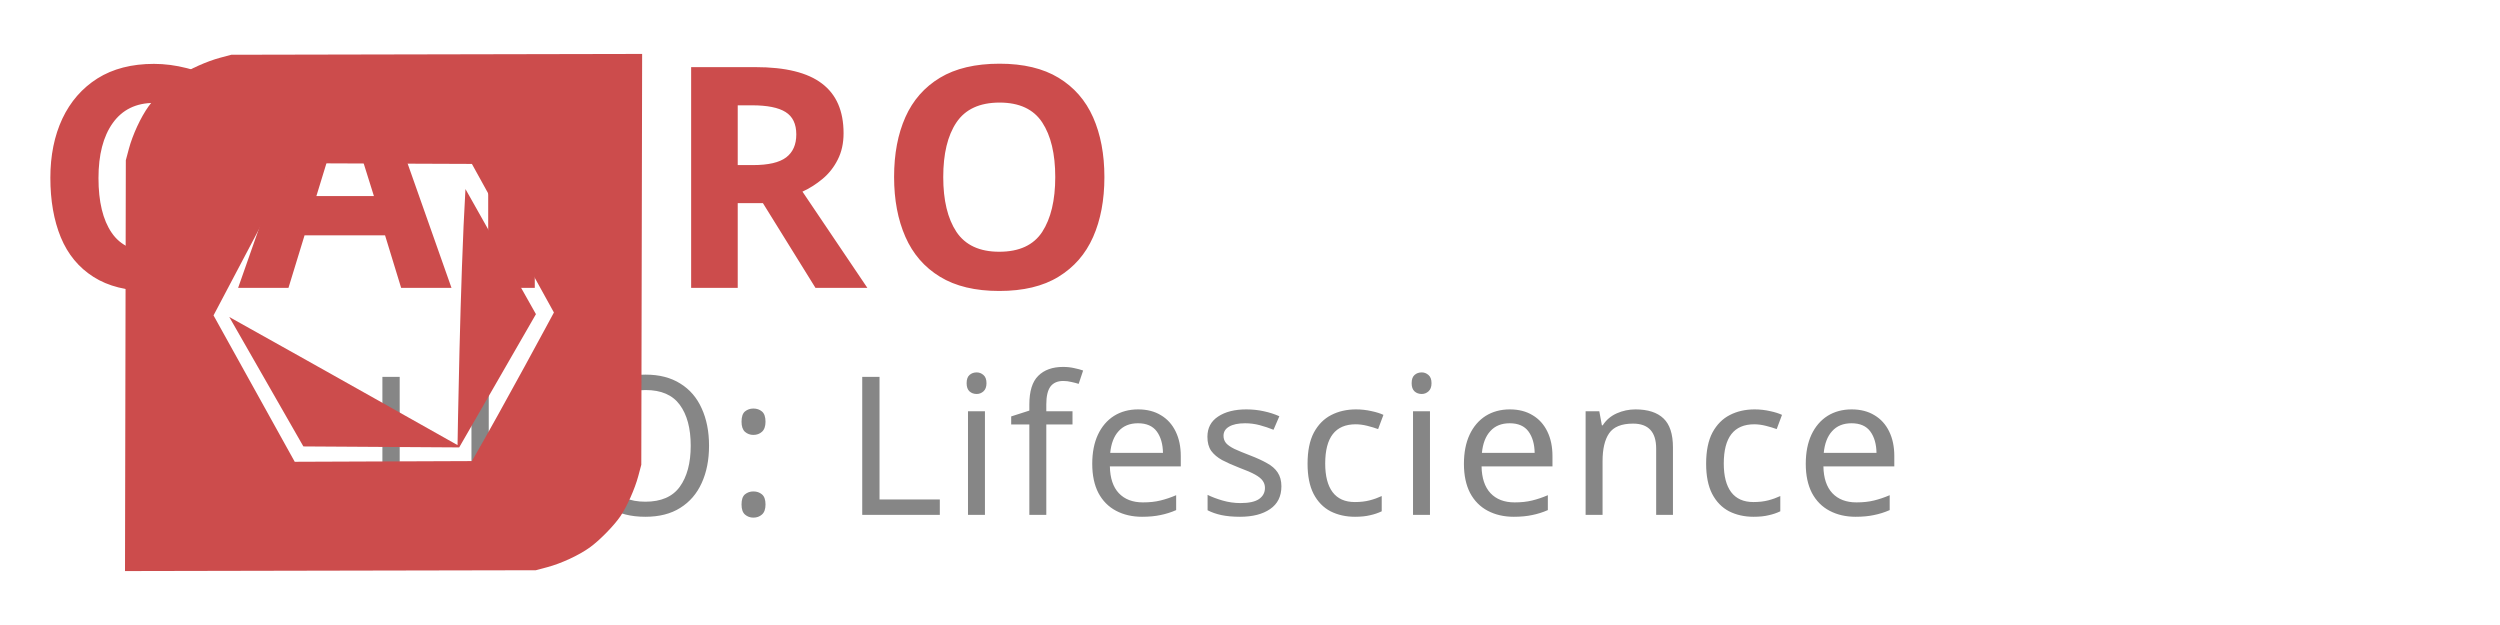
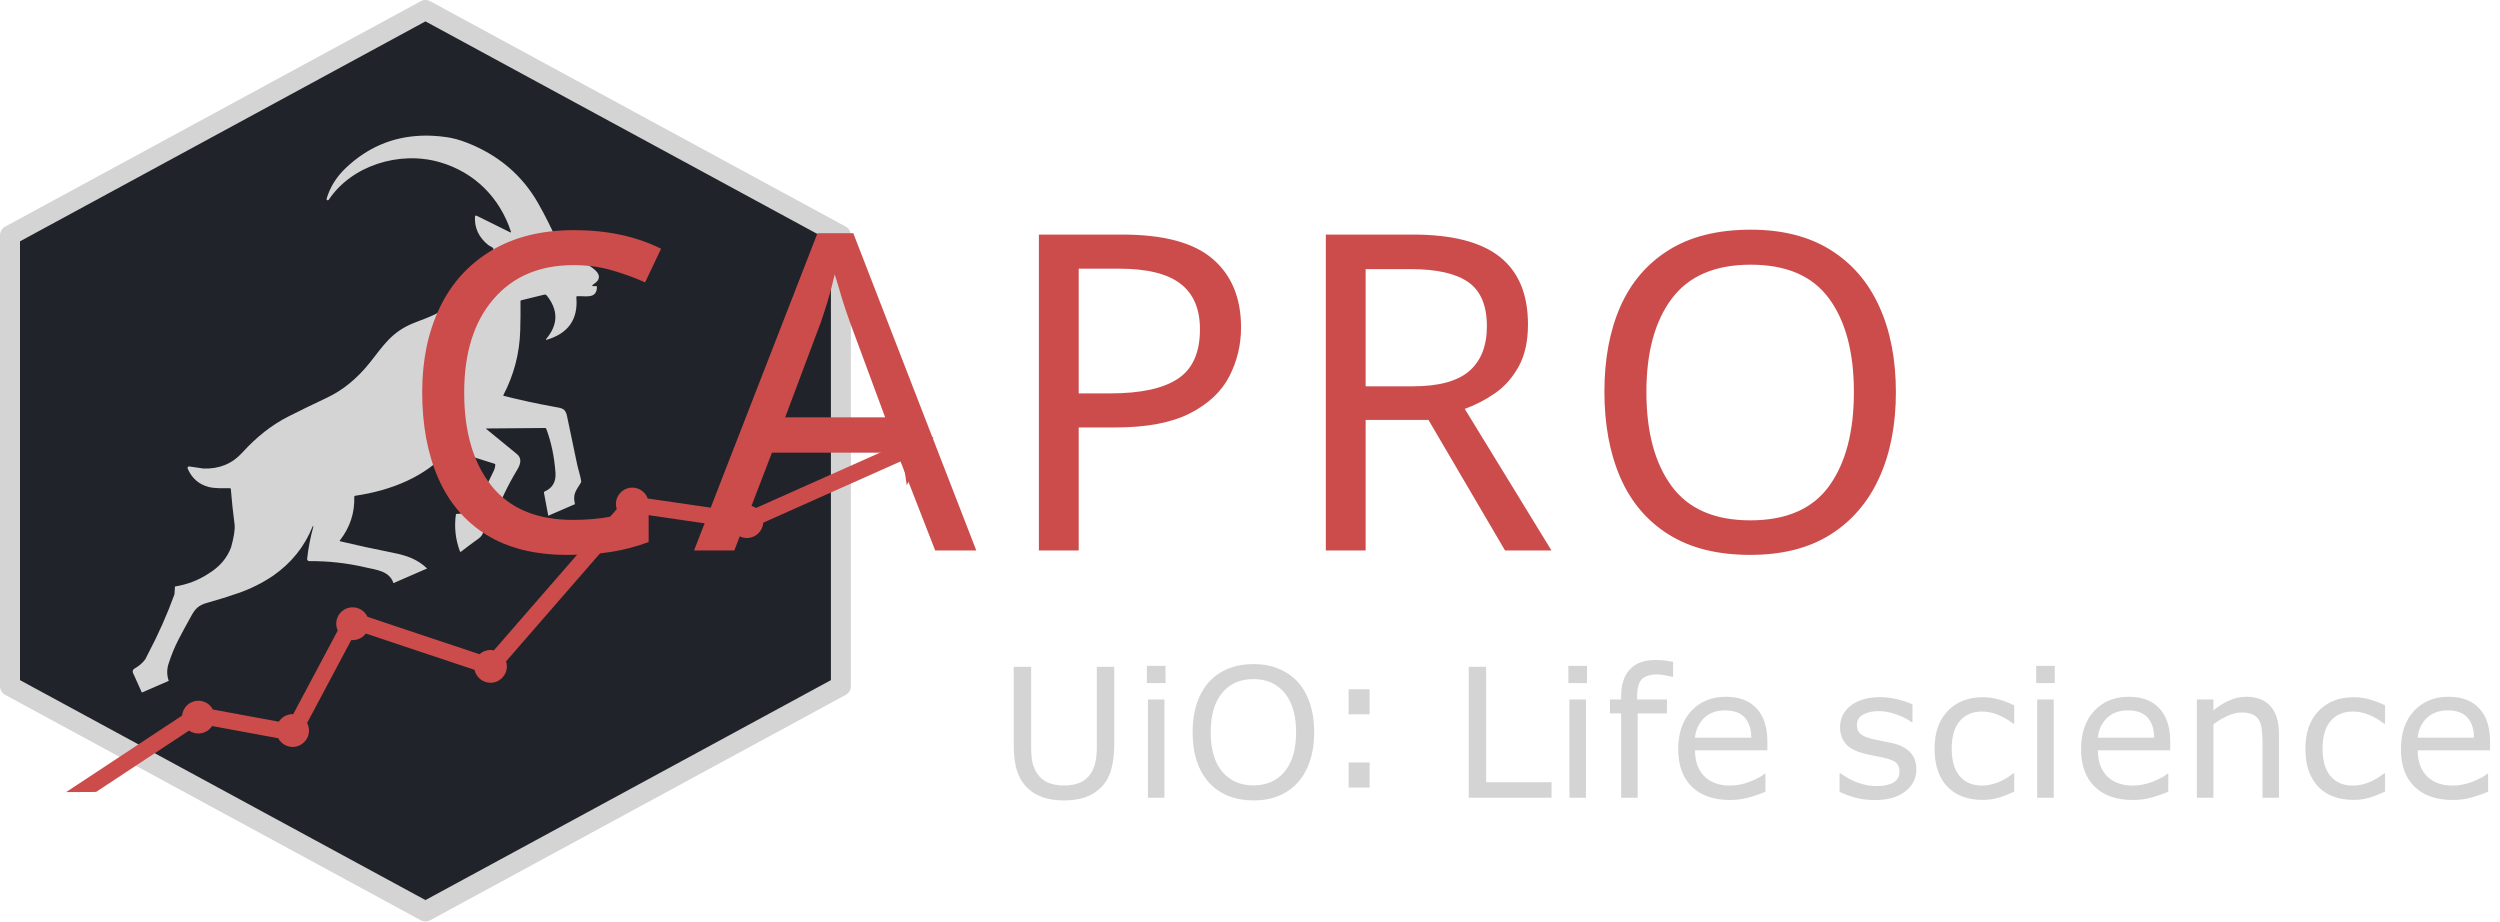
- <svg xmlns="http://www.w3.org/2000/svg" width="200mm" height="50mm" viewBox="0 0 200 50" version="1.1" id="svg5" xml:space="preserve">
-   <defs id="defs2" />
-   <g id="layer1" transform="translate(-54.58526,-127.7386)">
-     <text xml:space="preserve" style="font-size:14.111px;line-height:1.25;font-family:'Gill Sans';-inkscape-font-specification:'Gill Sans';text-align:center;word-spacing:0px;text-anchor:middle;stroke-width:0.265" x="39.04" y="117.544" id="text290">
-       <tspan id="tspan288" style="stroke-width:0.265" x="39.04" y="117.544" />
-     </text>
-     <g id="g4621" transform="translate(4.066288,3.133761)">
-       <g id="g3098" transform="translate(1.5875,4.278753)">
-         <g id="g2414" transform="translate(9.63871,6.29999)">
-           <g id="g2405" transform="translate(0,1.003659)" />
-           <g id="g653" transform="matrix(0.8768686,0,0,0.8768686,6.352649,17.29152)" style="stroke-width:1.14">
-             <g id="g637" transform="translate(-1.1875e-7,-0.5383347)" style="stroke-width:1.14">
-               <text xml:space="preserve" style="font-size:28.222px;line-height:1.25;font-family:rasa;-inkscape-font-specification:rasa;text-align:center;letter-spacing:0.794px;word-spacing:0px;text-anchor:middle;fill:#cc4c4c;fill-opacity:1;stroke-width:0.302" x="150.433" y="137.122" id="text453">
-                 <tspan id="tspan451" style="font-style:normal;font-variant:normal;font-weight:600;font-stretch:normal;font-size:28.222px;font-family:'space grotesk';-inkscape-font-specification:'space grotesk Semi-Bold';fill:#cc4c4c;fill-opacity:1;stroke-width:0.302" x="150.83" y="137.122">CAPRO</tspan>
-               </text>
-               <text xml:space="preserve" style="font-size:17.639px;line-height:1.25;font-family:rasa;-inkscape-font-specification:rasa;text-align:center;letter-spacing:0.624px;word-spacing:0px;text-anchor:middle;fill:#868686;fill-opacity:1;stroke-width:0.302" x="179.526" y="157.833" id="text1640">
-                 <tspan id="tspan1638" style="font-style:normal;font-variant:normal;font-weight:normal;font-stretch:normal;font-size:17.639px;font-family:spektral;-inkscape-font-specification:spektral;fill:#868686;fill-opacity:1;stroke-width:0.302" x="179.838" y="157.833">UiO: Lifescience</tspan>
-               </text>
-             </g>
-             <g id="layer1-8" transform="matrix(0.7,0,0,0.7,45.57309,111.3231)" style="stroke-width:1.14">
-               <text xml:space="preserve" style="font-size:14.111px;line-height:1.25;font-family:'Gill Sans';-inkscape-font-specification:'Gill Sans';text-align:center;word-spacing:0px;text-anchor:middle;stroke-width:0.302" x="39.04" y="117.544" id="text290-4">
-                 <tspan id="tspan288-8" style="stroke-width:0.302" x="39.04" y="117.544" />
-               </text>
-               <path id="path422" style="fill:#cc4c4c;fill-opacity:1;stroke-width:1.14" d="m 72.253,5.594 -26.772,0.054 -26.772,0.054 -1.481,0.395 c -1.668,0.445 -3.981,1.477 -5.253,2.344 -1.232,0.84 -3.151,2.726 -4.05,3.981 -1.022,1.427 -2.079,3.709 -2.57,5.547 l -0.395,1.481 -0.054,26.772 -0.054,26.772 26.772,-0.054 26.772,-0.054 1.481,-0.395 c 1.839,-0.491 4.12,-1.548 5.547,-2.57 1.255,-0.899 3.141,-2.818 3.981,-4.05 0.867,-1.272 1.899,-3.584 2.344,-5.253 l 0.395,-1.481 0.054,-26.772 z m -45.4,14.244 23.213,0.091 10.689,19.365 c 0,0 -6.625,12.33 -10.689,19.365 -7.193,0.03 -23.092,0.091 -23.092,0.091 L 16.39,39.672 Z m 22.373,3.365 C 48.525,34.917 48.194,56.577 48.194,56.577 c 0,0 -18.651,-10.512 -29.75,-16.697 l 9.657,16.869 20.308,0.128 10.003,-17.367 -9.186,-16.308 z" />
-             </g>
-           </g>
-         </g>
+ <svg xmlns="http://www.w3.org/2000/svg" width="137.492mm" height="50.678mm" viewBox="0 0 137.492 50.678" version="1.1" id="svg1">
+   <defs id="defs1" />
+   <g id="layer1" transform="translate(-47.36042,-97.36667)">
+     <g id="g2" transform="translate(19.19802,58.4753)">
+       <g id="g6" transform="translate(142.3353,180.5356)">
+         <path id="path4" style="fill:#20242a;fill-opacity:1;stroke:#d4d4d4;stroke-width:1.1;stroke-linejoin:round;stroke-miterlimit:10;stroke-dasharray:none;stroke-opacity:1" d="m -90.774,-91.517 -22.849,-12.394 v -24.789 l 22.849,-12.394 22.849,12.394 v 24.789 z" />
+         <path style="fill:#d4d4d4;fill-opacity:1;stroke:none;stroke-width:0.444" d="m -91.083,-134.176 c -1.553,0.074 -2.912,0.666 -4.077,1.775 -0.516,0.491 -0.867,1.056 -1.053,1.696 a 0.066,0.062 0 0 0 0.119,0.049 c 1.243,-1.872 3.867,-2.712 6.104,-2.069 1.943,0.56 3.309,1.977 3.914,3.812 0.018,0.053 8e-4,0.066 -0.051,0.04 l -1.84,-0.91 a 0.056,0.053 0 0 0 -0.082,0.044 c -0.04,0.621 0.204,1.146 0.733,1.576 l 0.22,0.126 c 0.062,0.035 0.077,0.083 0.043,0.144 -0.732,1.322 -1.601,2.561 -2.938,3.393 -0.428,0.267 -0.987,0.438 -1.482,0.643 -1.173,0.484 -1.619,1.227 -2.366,2.164 -0.694,0.869 -1.479,1.51 -2.354,1.922 -0.711,0.335 -1.417,0.678 -2.117,1.031 -0.902,0.454 -1.749,1.118 -2.541,1.992 -0.55,0.607 -1.259,0.898 -2.125,0.873 l -0.787,-0.116 a 0.086,0.081 0 0 0 -0.092,0.11 c 0.226,0.533 0.611,0.872 1.154,1.017 0.339,0.09 0.788,0.069 1.173,0.07 0.03,0 0.046,0.014 0.049,0.042 0.052,0.651 0.122,1.301 0.207,1.95 0.033,0.248 -0.03,0.668 -0.191,1.258 -0.224,0.601 -0.643,1.086 -1.257,1.456 -0.539,0.355 -1.15,0.589 -1.831,0.7 l -0.026,0.425 c -0.397,1.103 -0.883,2.197 -1.457,3.283 l -0.143,0.286 c -0.152,0.21 -0.353,0.384 -0.603,0.523 a 0.194,0.182 0 0 0 -0.081,0.228 l 0.49,1.086 c 0.225,-0.098 1.19,-0.517 1.478,-0.643 -0.114,-0.329 -0.112,-0.661 0.01,-0.998 0.291,-0.918 0.657,-1.526 1.225,-2.564 0.213,-0.39 0.394,-0.594 0.867,-0.726 0.601,-0.168 1.18,-0.348 1.737,-0.542 0.684,-0.239 1.32,-0.558 1.908,-0.956 1.005,-0.702 1.728,-1.605 2.169,-2.71 0.004,-0.01 0.011,-0.014 0.023,-0.01 0.013,0.003 0.018,0.009 0.017,0.017 -0.164,0.585 -0.279,1.179 -0.345,1.781 a 0.12,0.113 0 0 0 0.12,0.124 c 1.032,-0.01 2.058,0.103 3.079,0.341 0.645,0.149 1.322,0.198 1.549,0.868 0.822,-0.358 0.992,-0.432 1.852,-0.805 -0.548,-0.514 -1.096,-0.709 -1.932,-0.875 -0.95,-0.188 -1.896,-0.393 -2.838,-0.617 -0.038,-0.009 -0.046,-0.029 -0.023,-0.059 0.552,-0.712 0.814,-1.51 0.786,-2.393 -7.9e-4,-0.032 0.016,-0.05 0.049,-0.055 1.983,-0.292 3.859,-1.034 5.163,-2.512 0.017,-0.019 0.038,-0.025 0.063,-0.017 l 2.444,0.77 a 0.059,0.054 2.345 0 1 0.039,0.056 c -0.01,0.118 -0.033,0.216 -0.069,0.294 -0.296,0.643 -0.658,1.323 -1.085,2.04 -0.183,0.308 -0.639,0.363 -0.971,0.366 -0.026,0 -0.041,0.013 -0.045,0.037 -0.097,0.694 -0.021,1.371 0.225,2.03 a 0.034,0.032 0 0 0 0.054,0.014 c 0.311,-0.243 0.632,-0.483 0.961,-0.718 0.246,-0.176 0.254,-0.33 0.332,-0.596 0.074,-0.256 0.421,-0.269 0.519,-0.531 0.354,-0.946 0.774,-1.82 1.259,-2.623 0.186,-0.307 0.327,-0.64 -0.009,-0.917 -0.556,-0.458 -1.114,-0.914 -1.674,-1.369 -0.02,-0.017 -0.017,-0.025 0.01,-0.025 l 3.233,-0.026 a 0.06,0.057 3.245 0 1 0.058,0.038 c 0.276,0.727 0.446,1.535 0.51,2.427 0.035,0.494 -0.164,0.837 -0.598,1.029 a 0.064,0.06 0 0 0 -0.036,0.065 l 0.237,1.267 c 0.641,-0.278 0.833,-0.362 1.475,-0.641 -0.004,-0.009 -0.011,-0.01 -0.014,-0.021 -0.123,-0.557 0.074,-0.716 0.332,-1.157 a 0.141,0.133 0 0 0 0.017,-0.083 c -0.049,-0.318 -0.168,-0.665 -0.223,-0.927 -0.186,-0.889 -0.372,-1.779 -0.559,-2.668 -0.088,-0.414 -0.296,-0.421 -0.682,-0.491 -0.938,-0.169 -1.867,-0.37 -2.789,-0.603 -0.029,-0.007 -0.037,-0.024 -0.024,-0.049 0.58,-1.112 0.888,-2.29 0.924,-3.534 0.017,-0.541 0.021,-1.084 0.015,-1.628 a 0.051,0.048 0 0 1 0.038,-0.047 l 1.269,-0.311 a 0.122,0.131 87.667 0 1 0.137,0.046 c 0.646,0.807 0.634,1.607 -0.035,2.398 a 0.027,0.025 0 0 0 0.029,0.04 c 1.195,-0.352 1.739,-1.132 1.634,-2.34 -0.004,-0.036 0.014,-0.055 0.053,-0.058 0.463,-0.025 1.068,0.174 1.081,-0.515 8e-4,-0.026 -0.013,-0.038 -0.04,-0.038 h -0.181 a 0.037,0.034 0 0 1 -0.025,-0.059 c 0.122,-0.103 0.273,-0.181 0.328,-0.324 0.144,-0.372 -0.376,-0.66 -0.757,-0.891 -0.552,-0.335 -1.272,-0.64 -1.536,-1.245 -0.304,-0.694 -0.644,-1.372 -1.02,-2.034 -0.878,-1.547 -2.188,-2.66 -3.93,-3.34 -0.382,-0.149 -0.749,-0.249 -1.1,-0.3 -0.273,-0.04 -0.541,-0.066 -0.803,-0.078 -0.23,-0.011 -0.456,-0.011 -0.678,0 z" id="path5" />
+         <path id="path6" style="fill:#cc4c4c;fill-opacity:1;stroke:none;stroke-width:0.3;stroke-linecap:square;stroke-linejoin:bevel;stroke-miterlimit:10;stroke-dasharray:none;stroke-opacity:1;paint-order:normal" d="m -65.774,-118.247 0.901,1.095 -7.722,3.445 c -0.15,-0.1 -0.326,-0.153 -0.506,-0.152 -0.265,0.002 -0.517,0.119 -0.687,0.323 l -4.763,-0.693 c -0.128,-0.359 -0.469,-0.599 -0.851,-0.598 -0.498,0.003 -0.899,0.408 -0.896,0.906 0.001,0.093 0.016,0.186 0.046,0.275 l -6.76,7.771 c -0.063,-0.014 -0.127,-0.022 -0.191,-0.022 -0.222,0.002 -0.435,0.085 -0.599,0.234 l -6.16,-2.058 c -0.148,-0.32 -0.47,-0.523 -0.822,-0.522 -0.498,0.003 -0.899,0.409 -0.896,0.906 7e-4,0.128 0.029,0.254 0.082,0.37 l -2.449,4.601 c -0.013,-9.3e-4 -0.025,-0.002 -0.038,-0.003 -0.305,0.002 -0.589,0.158 -0.754,0.415 l -3.628,-0.669 c -0.156,-0.299 -0.466,-0.485 -0.803,-0.483 -0.463,0.004 -0.848,0.357 -0.89,0.818 -2.124,1.405 -4.254,2.8 -6.377,4.207 l 1.647,-0.009 5.114,-3.375 c 0.151,0.105 0.331,0.161 0.516,0.161 0.304,-0.002 0.586,-0.157 0.751,-0.411 l 3.637,0.671 c 0.157,0.295 0.464,0.479 0.797,0.478 0.498,-0.003 0.899,-0.408 0.896,-0.906 -0.002,-0.143 -0.037,-0.284 -0.104,-0.411 l 2.429,-4.563 c 0.027,0.003 0.054,0.005 0.081,0.006 0.283,-0.002 0.549,-0.136 0.718,-0.363 l 5.98,1.998 c 0.09,0.416 0.458,0.712 0.883,0.711 0.497,-0.003 0.898,-0.408 0.896,-0.906 -8e-4,-0.092 -0.016,-0.184 -0.044,-0.272 l 6.76,-7.773 c 0.062,0.014 0.126,0.021 0.19,0.022 0.263,-0.002 0.512,-0.118 0.682,-0.319 l 4.77,0.695 c 0.13,0.356 0.469,0.593 0.849,0.592 0.472,-0.004 0.862,-0.372 0.892,-0.843 l 7.692,-3.432 0.2,1.368 1.472,-2.626 z" />
+       </g>
+       <g id="g7" transform="matrix(0.2649026,0,0,0.2649026,-10.62537,-135.3705)">
+         <path style="font-size:37.386px;line-height:1.25;font-family:wix;-inkscape-font-specification:wix;text-align:center;letter-spacing:0.331px;word-spacing:0px;text-anchor:middle;fill:#d4d4d4;fill-opacity:1;stroke-width:0.265" d="m 377.75,812.53 c 0,1.972 -0.219,3.694 -0.657,5.166 -0.426,1.46 -1.132,2.677 -2.118,3.651 -0.937,0.925 -2.032,1.6 -3.286,2.026 -1.254,0.426 -2.714,0.639 -4.381,0.639 -1.704,0 -3.189,-0.225 -4.454,-0.675 -1.266,-0.45 -2.331,-1.114 -3.195,-1.99 -0.986,-0.998 -1.698,-2.203 -2.136,-3.615 -0.426,-1.412 -0.639,-3.146 -0.639,-5.203 V 796.264 h 3.615 v 16.448 c 0,1.473 0.097,2.635 0.292,3.487 0.207,0.852 0.548,1.625 1.022,2.318 0.535,0.791 1.26,1.387 2.172,1.789 0.925,0.402 2.032,0.602 3.322,0.602 1.302,0 2.41,-0.195 3.322,-0.584 0.913,-0.402 1.643,-1.004 2.191,-1.807 0.475,-0.694 0.809,-1.485 1.004,-2.373 0.207,-0.901 0.31,-2.014 0.31,-3.341 v -16.539 h 3.615 z m 10.645,-12.888 h -3.87 v -3.56 h 3.87 z m -0.219,23.805 h -3.432 v -20.391 h 3.432 z m 27.659,-24.06 c 1.107,1.217 1.953,2.708 2.537,4.473 0.596,1.765 0.894,3.767 0.894,6.006 0,2.239 -0.304,4.247 -0.913,6.024 -0.596,1.765 -1.436,3.237 -2.519,4.418 -1.12,1.229 -2.446,2.154 -3.98,2.775 -1.521,0.621 -3.262,0.931 -5.221,0.931 -1.911,0 -3.651,-0.316 -5.221,-0.949 -1.558,-0.633 -2.884,-1.552 -3.98,-2.757 -1.095,-1.205 -1.941,-2.683 -2.537,-4.436 -0.584,-1.752 -0.876,-3.754 -0.876,-6.006 0,-2.215 0.292,-4.199 0.876,-5.951 0.584,-1.765 1.436,-3.274 2.556,-4.527 1.071,-1.193 2.397,-2.105 3.98,-2.738 1.594,-0.633 3.329,-0.949 5.203,-0.949 1.947,0 3.694,0.323 5.239,0.968 1.558,0.633 2.878,1.54 3.961,2.72 z m -0.329,10.478 c 0,-3.529 -0.791,-6.249 -2.373,-8.16 -1.582,-1.923 -3.742,-2.884 -6.481,-2.884 -2.763,0 -4.935,0.961 -6.517,2.884 -1.57,1.911 -2.355,4.631 -2.355,8.16 0,3.566 0.803,6.298 2.41,8.197 1.606,1.886 3.761,2.83 6.462,2.83 2.702,0 4.85,-0.943 6.444,-2.83 1.606,-1.899 2.41,-4.631 2.41,-8.197 z m 15.264,-3.723 h -4.363 v -5.203 h 4.363 z m 0,15.188 h -4.363 v -5.203 h 4.363 z m 37.775,2.117 H 451.349 V 796.264 h 3.615 v 23.969 H 468.545 Z m 7.359,-23.805 h -3.87 v -3.56 h 3.87 z m -0.219,23.805 h -3.432 v -20.391 h 3.432 z m 18.093,-25.082 h -0.183 c -0.377,-0.11 -0.87,-0.219 -1.479,-0.329 -0.609,-0.122 -1.144,-0.183 -1.606,-0.183 -1.473,0 -2.544,0.329 -3.213,0.986 -0.657,0.645 -0.986,1.819 -0.986,3.523 v 0.694 h 6.188 v 2.884 H 486.421 v 17.507 h -3.432 v -17.507 h -2.318 v -2.884 h 2.318 v -0.675 c 0,-2.422 0.602,-4.278 1.807,-5.568 1.205,-1.302 2.945,-1.953 5.221,-1.953 0.767,0 1.454,0.036 2.063,0.11 0.621,0.073 1.187,0.158 1.698,0.256 z m 19.572,15.243 h -15.024 c 0,1.254 0.189,2.349 0.566,3.286 0.377,0.925 0.894,1.686 1.552,2.282 0.633,0.584 1.381,1.022 2.245,1.314 0.876,0.292 1.838,0.438 2.884,0.438 1.387,0 2.781,-0.274 4.18,-0.821 1.412,-0.56 2.416,-1.107 3.012,-1.643 h 0.183 v 3.742 c -1.156,0.487 -2.337,0.894 -3.541,1.223 -1.205,0.329 -2.471,0.493 -3.797,0.493 -3.383,0 -6.024,-0.913 -7.923,-2.738 -1.899,-1.838 -2.848,-4.442 -2.848,-7.813 0,-3.335 0.907,-5.982 2.72,-7.941 1.826,-1.959 4.223,-2.939 7.192,-2.939 2.75,0 4.868,0.803 6.353,2.41 1.497,1.606 2.245,3.888 2.245,6.846 z m -3.341,-2.629 c -0.012,-1.801 -0.469,-3.195 -1.369,-4.18 -0.888,-0.986 -2.245,-1.479 -4.071,-1.479 -1.838,0 -3.304,0.542 -4.399,1.625 -1.083,1.083 -1.698,2.428 -1.844,4.034 z m 34.27,6.59 c 0,1.862 -0.773,3.389 -2.318,4.582 -1.533,1.193 -3.633,1.789 -6.298,1.789 -1.509,0 -2.896,-0.176 -4.162,-0.529 -1.254,-0.365 -2.306,-0.761 -3.158,-1.187 v -3.852 h 0.183 c 1.083,0.815 2.288,1.466 3.615,1.953 1.327,0.475 2.598,0.712 3.815,0.712 1.509,0 2.69,-0.243 3.541,-0.73 0.852,-0.487 1.278,-1.254 1.278,-2.3 0,-0.803 -0.231,-1.412 -0.694,-1.825 -0.462,-0.414 -1.351,-0.767 -2.665,-1.059 -0.487,-0.11 -1.126,-0.237 -1.917,-0.383 -0.779,-0.146 -1.491,-0.304 -2.136,-0.475 -1.789,-0.475 -3.061,-1.168 -3.815,-2.081 -0.742,-0.925 -1.114,-2.057 -1.114,-3.395 0,-0.84 0.17,-1.631 0.511,-2.373 0.353,-0.742 0.882,-1.406 1.588,-1.99 0.682,-0.572 1.546,-1.022 2.592,-1.351 1.059,-0.341 2.239,-0.511 3.541,-0.511 1.217,0 2.446,0.152 3.688,0.456 1.254,0.292 2.294,0.651 3.122,1.077 v 3.669 h -0.183 c -0.876,-0.645 -1.941,-1.187 -3.195,-1.625 -1.254,-0.45 -2.483,-0.675 -3.688,-0.675 -1.254,0 -2.312,0.243 -3.176,0.73 -0.864,0.475 -1.296,1.187 -1.296,2.136 0,0.84 0.262,1.473 0.785,1.899 0.511,0.426 1.339,0.773 2.483,1.041 0.633,0.146 1.339,0.292 2.118,0.438 0.791,0.146 1.448,0.28 1.972,0.402 1.594,0.365 2.823,0.992 3.688,1.88 0.864,0.901 1.296,2.093 1.296,3.578 z m 20.32,4.6 c -1.144,0.548 -2.233,0.974 -3.268,1.278 -1.022,0.304 -2.111,0.456 -3.268,0.456 -1.473,0 -2.823,-0.213 -4.053,-0.639 -1.229,-0.438 -2.282,-1.095 -3.158,-1.972 -0.888,-0.876 -1.576,-1.984 -2.063,-3.322 -0.487,-1.339 -0.73,-2.903 -0.73,-4.692 0,-3.335 0.913,-5.951 2.738,-7.85 1.838,-1.899 4.26,-2.848 7.266,-2.848 1.168,0 2.312,0.164 3.432,0.493 1.132,0.329 2.166,0.73 3.103,1.205 v 3.815 h -0.183 c -1.047,-0.815 -2.13,-1.442 -3.249,-1.88 -1.107,-0.438 -2.191,-0.657 -3.249,-0.657 -1.947,0 -3.487,0.657 -4.619,1.972 -1.12,1.302 -1.679,3.219 -1.679,5.75 0,2.458 0.548,4.351 1.643,5.677 1.107,1.314 2.659,1.972 4.655,1.972 0.694,0 1.4,-0.091 2.118,-0.274 0.718,-0.183 1.363,-0.42 1.935,-0.712 0.499,-0.256 0.968,-0.523 1.406,-0.803 0.438,-0.292 0.785,-0.542 1.041,-0.748 h 0.183 z m 8.418,-22.527 h -3.87 v -3.56 h 3.87 z m -0.219,23.805 h -3.432 v -20.391 h 3.432 z m 24.19,-9.839 h -15.024 c 0,1.254 0.189,2.349 0.566,3.286 0.377,0.925 0.894,1.686 1.552,2.282 0.633,0.584 1.381,1.022 2.245,1.314 0.876,0.292 1.838,0.438 2.884,0.438 1.387,0 2.781,-0.274 4.18,-0.821 1.412,-0.56 2.416,-1.107 3.012,-1.643 h 0.183 v 3.742 c -1.156,0.487 -2.337,0.894 -3.541,1.223 -1.205,0.329 -2.471,0.493 -3.797,0.493 -3.383,0 -6.024,-0.913 -7.923,-2.738 -1.899,-1.838 -2.848,-4.442 -2.848,-7.813 0,-3.335 0.907,-5.982 2.72,-7.941 1.826,-1.959 4.223,-2.939 7.192,-2.939 2.75,0 4.868,0.803 6.353,2.41 1.497,1.606 2.245,3.888 2.245,6.846 z m -3.341,-2.629 c -0.012,-1.801 -0.469,-3.195 -1.369,-4.18 -0.888,-0.986 -2.245,-1.479 -4.071,-1.479 -1.838,0 -3.304,0.542 -4.399,1.625 -1.083,1.083 -1.698,2.428 -1.844,4.034 z m 25.924,12.468 h -3.432 v -11.61 c 0,-0.937 -0.055,-1.813 -0.164,-2.629 -0.11,-0.828 -0.31,-1.473 -0.602,-1.935 -0.304,-0.511 -0.742,-0.888 -1.314,-1.132 -0.572,-0.256 -1.314,-0.383 -2.227,-0.383 -0.937,0 -1.917,0.231 -2.939,0.694 -1.022,0.462 -2.002,1.053 -2.939,1.771 v 15.225 h -3.432 v -20.391 h 3.432 v 2.264 c 1.071,-0.888 2.178,-1.582 3.322,-2.081 1.144,-0.499 2.318,-0.748 3.523,-0.748 2.203,0 3.882,0.663 5.038,1.99 1.156,1.327 1.734,3.237 1.734,5.732 z m 22.018,-1.278 c -1.144,0.548 -2.233,0.974 -3.268,1.278 -1.022,0.304 -2.111,0.456 -3.268,0.456 -1.473,0 -2.823,-0.213 -4.053,-0.639 -1.229,-0.438 -2.282,-1.095 -3.158,-1.972 -0.888,-0.876 -1.576,-1.984 -2.063,-3.322 -0.487,-1.339 -0.73,-2.903 -0.73,-4.692 0,-3.335 0.913,-5.951 2.738,-7.85 1.838,-1.899 4.26,-2.848 7.266,-2.848 1.168,0 2.312,0.164 3.432,0.493 1.132,0.329 2.166,0.73 3.103,1.205 v 3.815 h -0.183 c -1.047,-0.815 -2.13,-1.442 -3.249,-1.88 -1.107,-0.438 -2.191,-0.657 -3.249,-0.657 -1.947,0 -3.487,0.657 -4.619,1.972 -1.12,1.302 -1.679,3.219 -1.679,5.75 0,2.458 0.548,4.351 1.643,5.677 1.107,1.314 2.659,1.972 4.655,1.972 0.694,0 1.4,-0.091 2.118,-0.274 0.718,-0.183 1.363,-0.42 1.935,-0.712 0.499,-0.256 0.968,-0.523 1.406,-0.803 0.438,-0.292 0.785,-0.542 1.041,-0.748 h 0.183 z m 21.799,-8.562 h -15.024 c 0,1.254 0.189,2.349 0.566,3.286 0.377,0.925 0.894,1.686 1.552,2.282 0.633,0.584 1.381,1.022 2.245,1.314 0.876,0.292 1.838,0.438 2.884,0.438 1.387,0 2.781,-0.274 4.18,-0.821 1.412,-0.56 2.416,-1.107 3.012,-1.643 h 0.183 v 3.742 c -1.156,0.487 -2.337,0.894 -3.541,1.223 -1.205,0.329 -2.471,0.493 -3.797,0.493 -3.383,0 -6.024,-0.913 -7.923,-2.738 -1.899,-1.838 -2.848,-4.442 -2.848,-7.813 0,-3.335 0.907,-5.982 2.72,-7.941 1.826,-1.959 4.223,-2.939 7.192,-2.939 2.75,0 4.868,0.803 6.353,2.41 1.497,1.606 2.245,3.888 2.245,6.846 z m -3.341,-2.629 c -0.012,-1.801 -0.469,-3.195 -1.369,-4.18 -0.888,-0.986 -2.245,-1.479 -4.071,-1.479 -1.838,0 -3.304,0.542 -4.399,1.625 -1.083,1.083 -1.698,2.428 -1.844,4.034 z" id="path7" aria-label="UiO: Life science" />
+         <text xml:space="preserve" style="font-style:normal;font-variant:normal;font-weight:normal;font-stretch:normal;font-size:91.842px;line-height:1.25;font-family:'Expletus Sans';-inkscape-font-specification:'Expletus Sans';text-align:center;letter-spacing:4.005px;word-spacing:0px;text-anchor:middle;fill:#cc4c4c;fill-opacity:1;stroke-width:0.4" x="508.521" y="772.112" id="text7">
+           <tspan id="tspan7" style="font-style:normal;font-variant:normal;font-weight:normal;font-stretch:normal;font-size:91.842px;font-family:'Expletus Sans';-inkscape-font-specification:'Expletus Sans';letter-spacing:4.005px;fill:#cc4c4c;fill-opacity:1;stroke-width:0.4" x="510.524" y="772.112">CAPRO</tspan>
+         </text>
      </g>
    </g>
  </g>
</svg>
